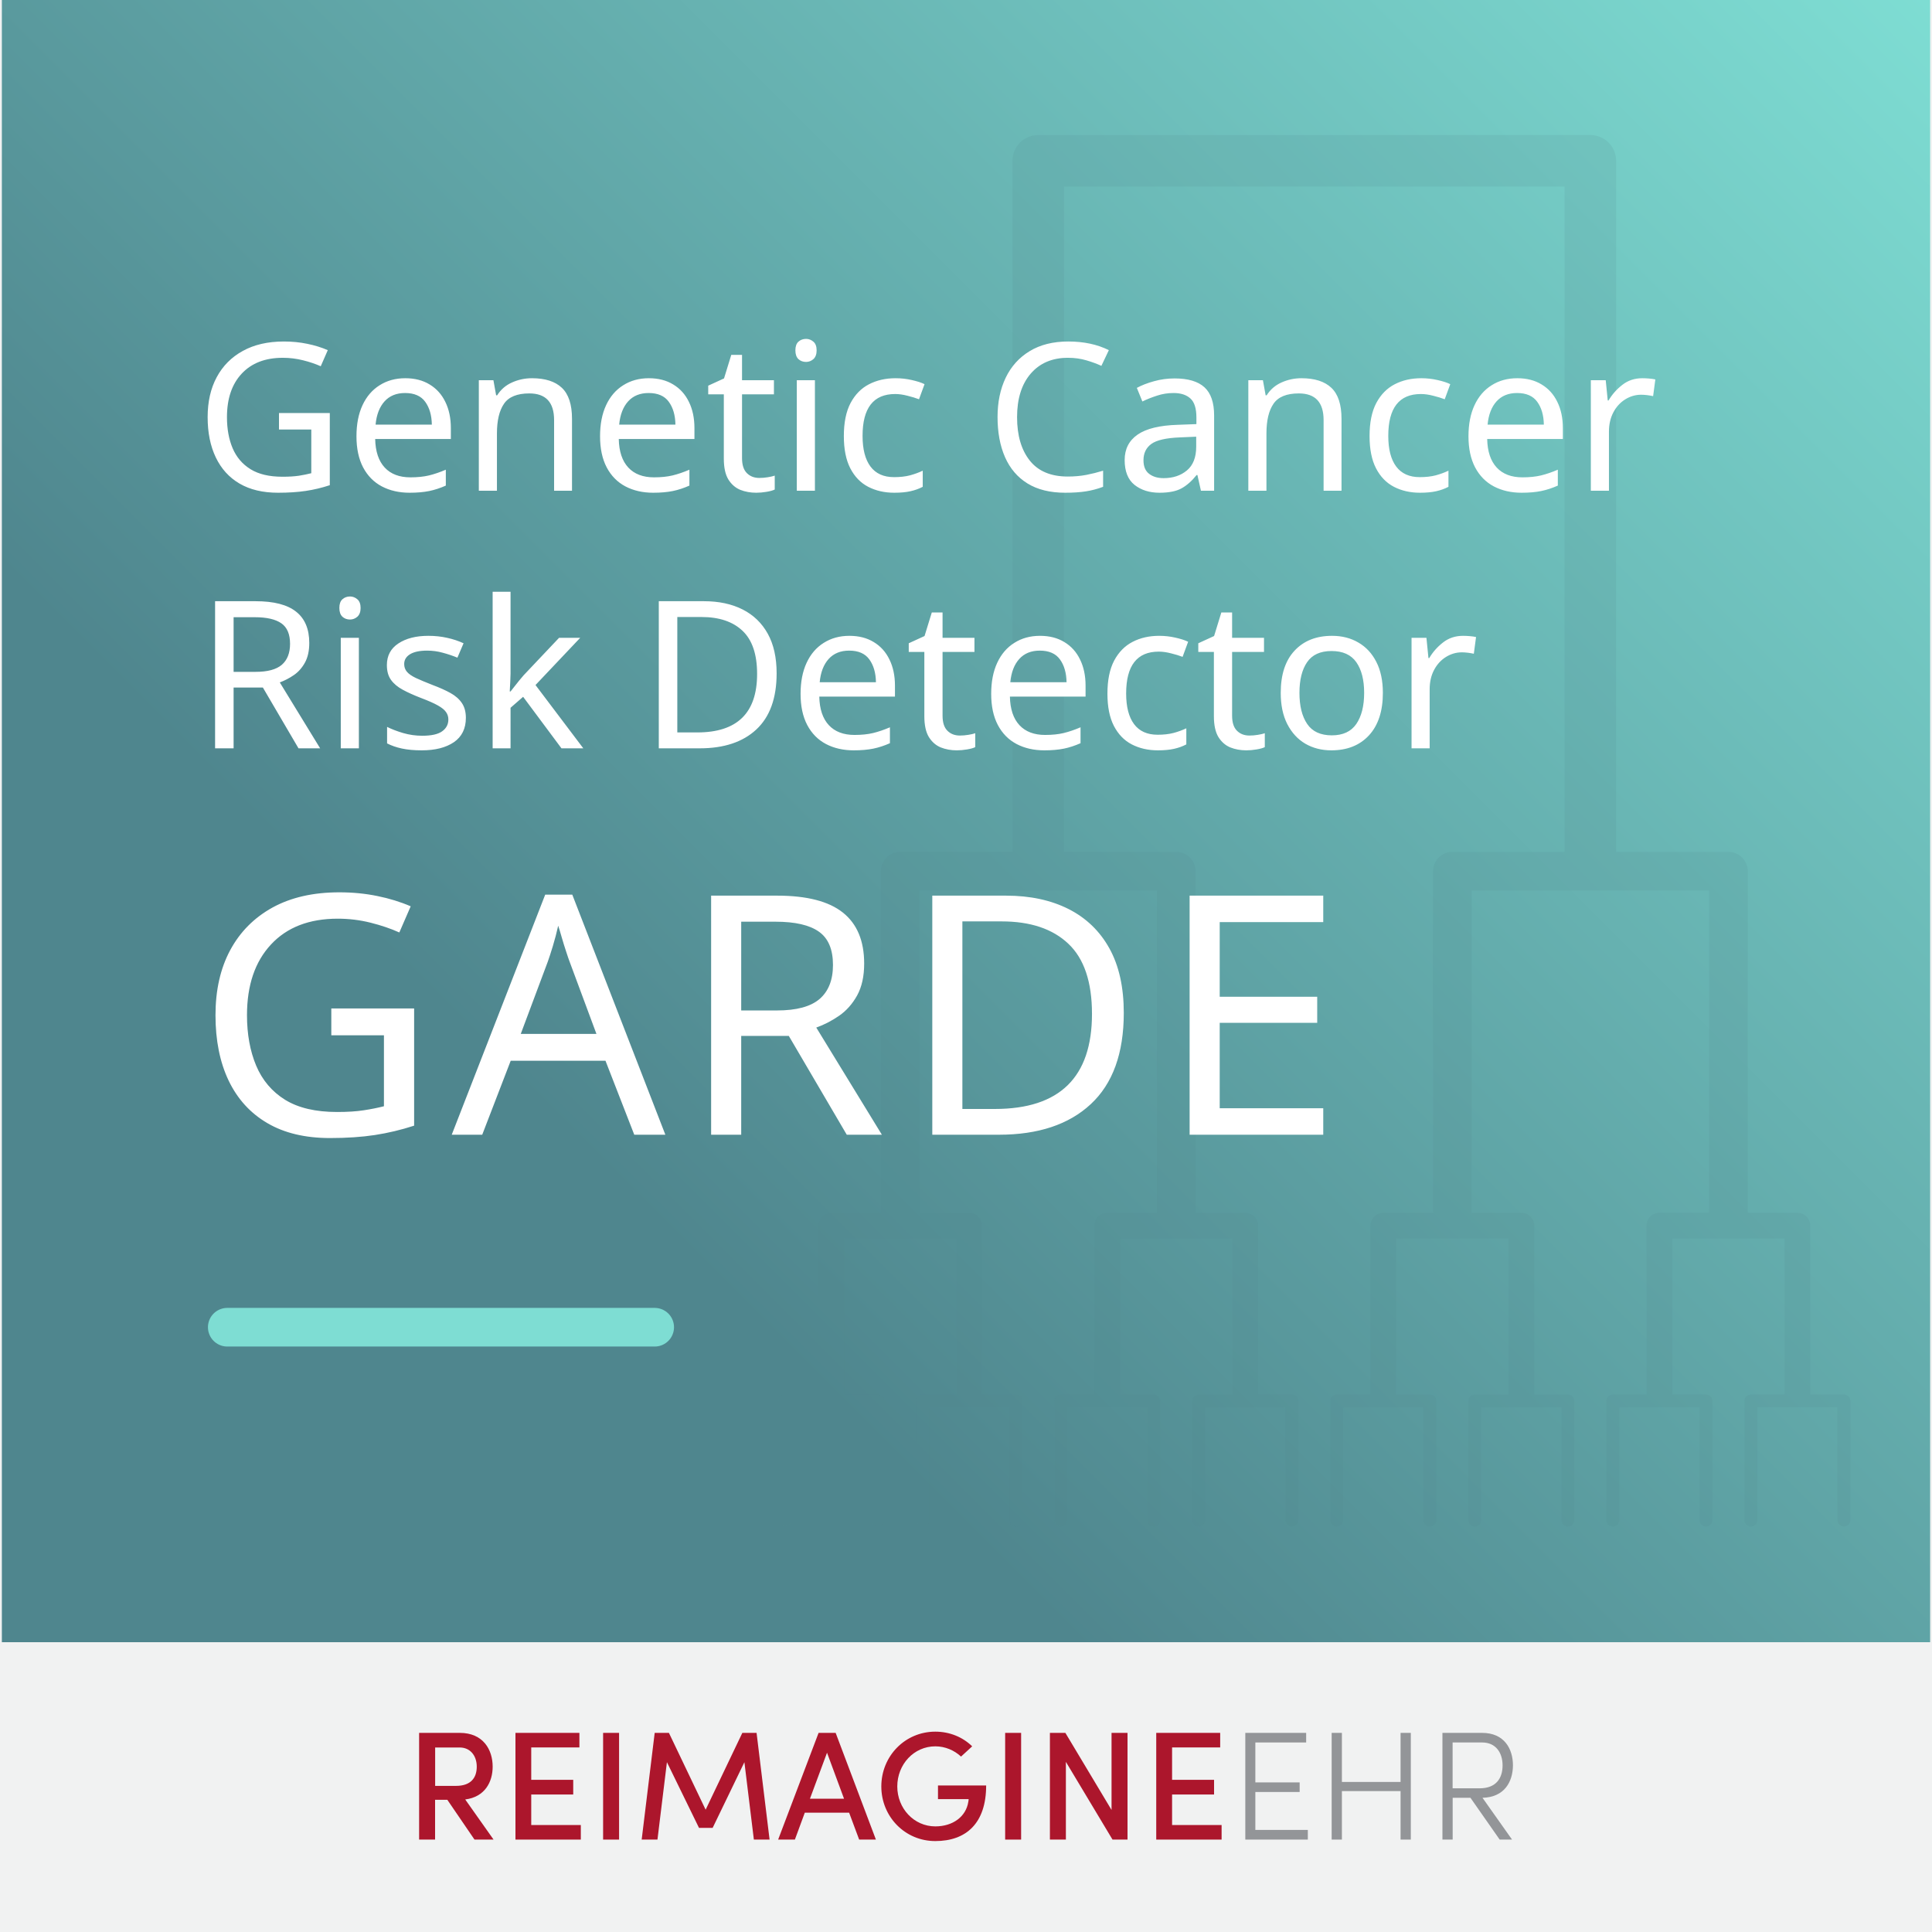
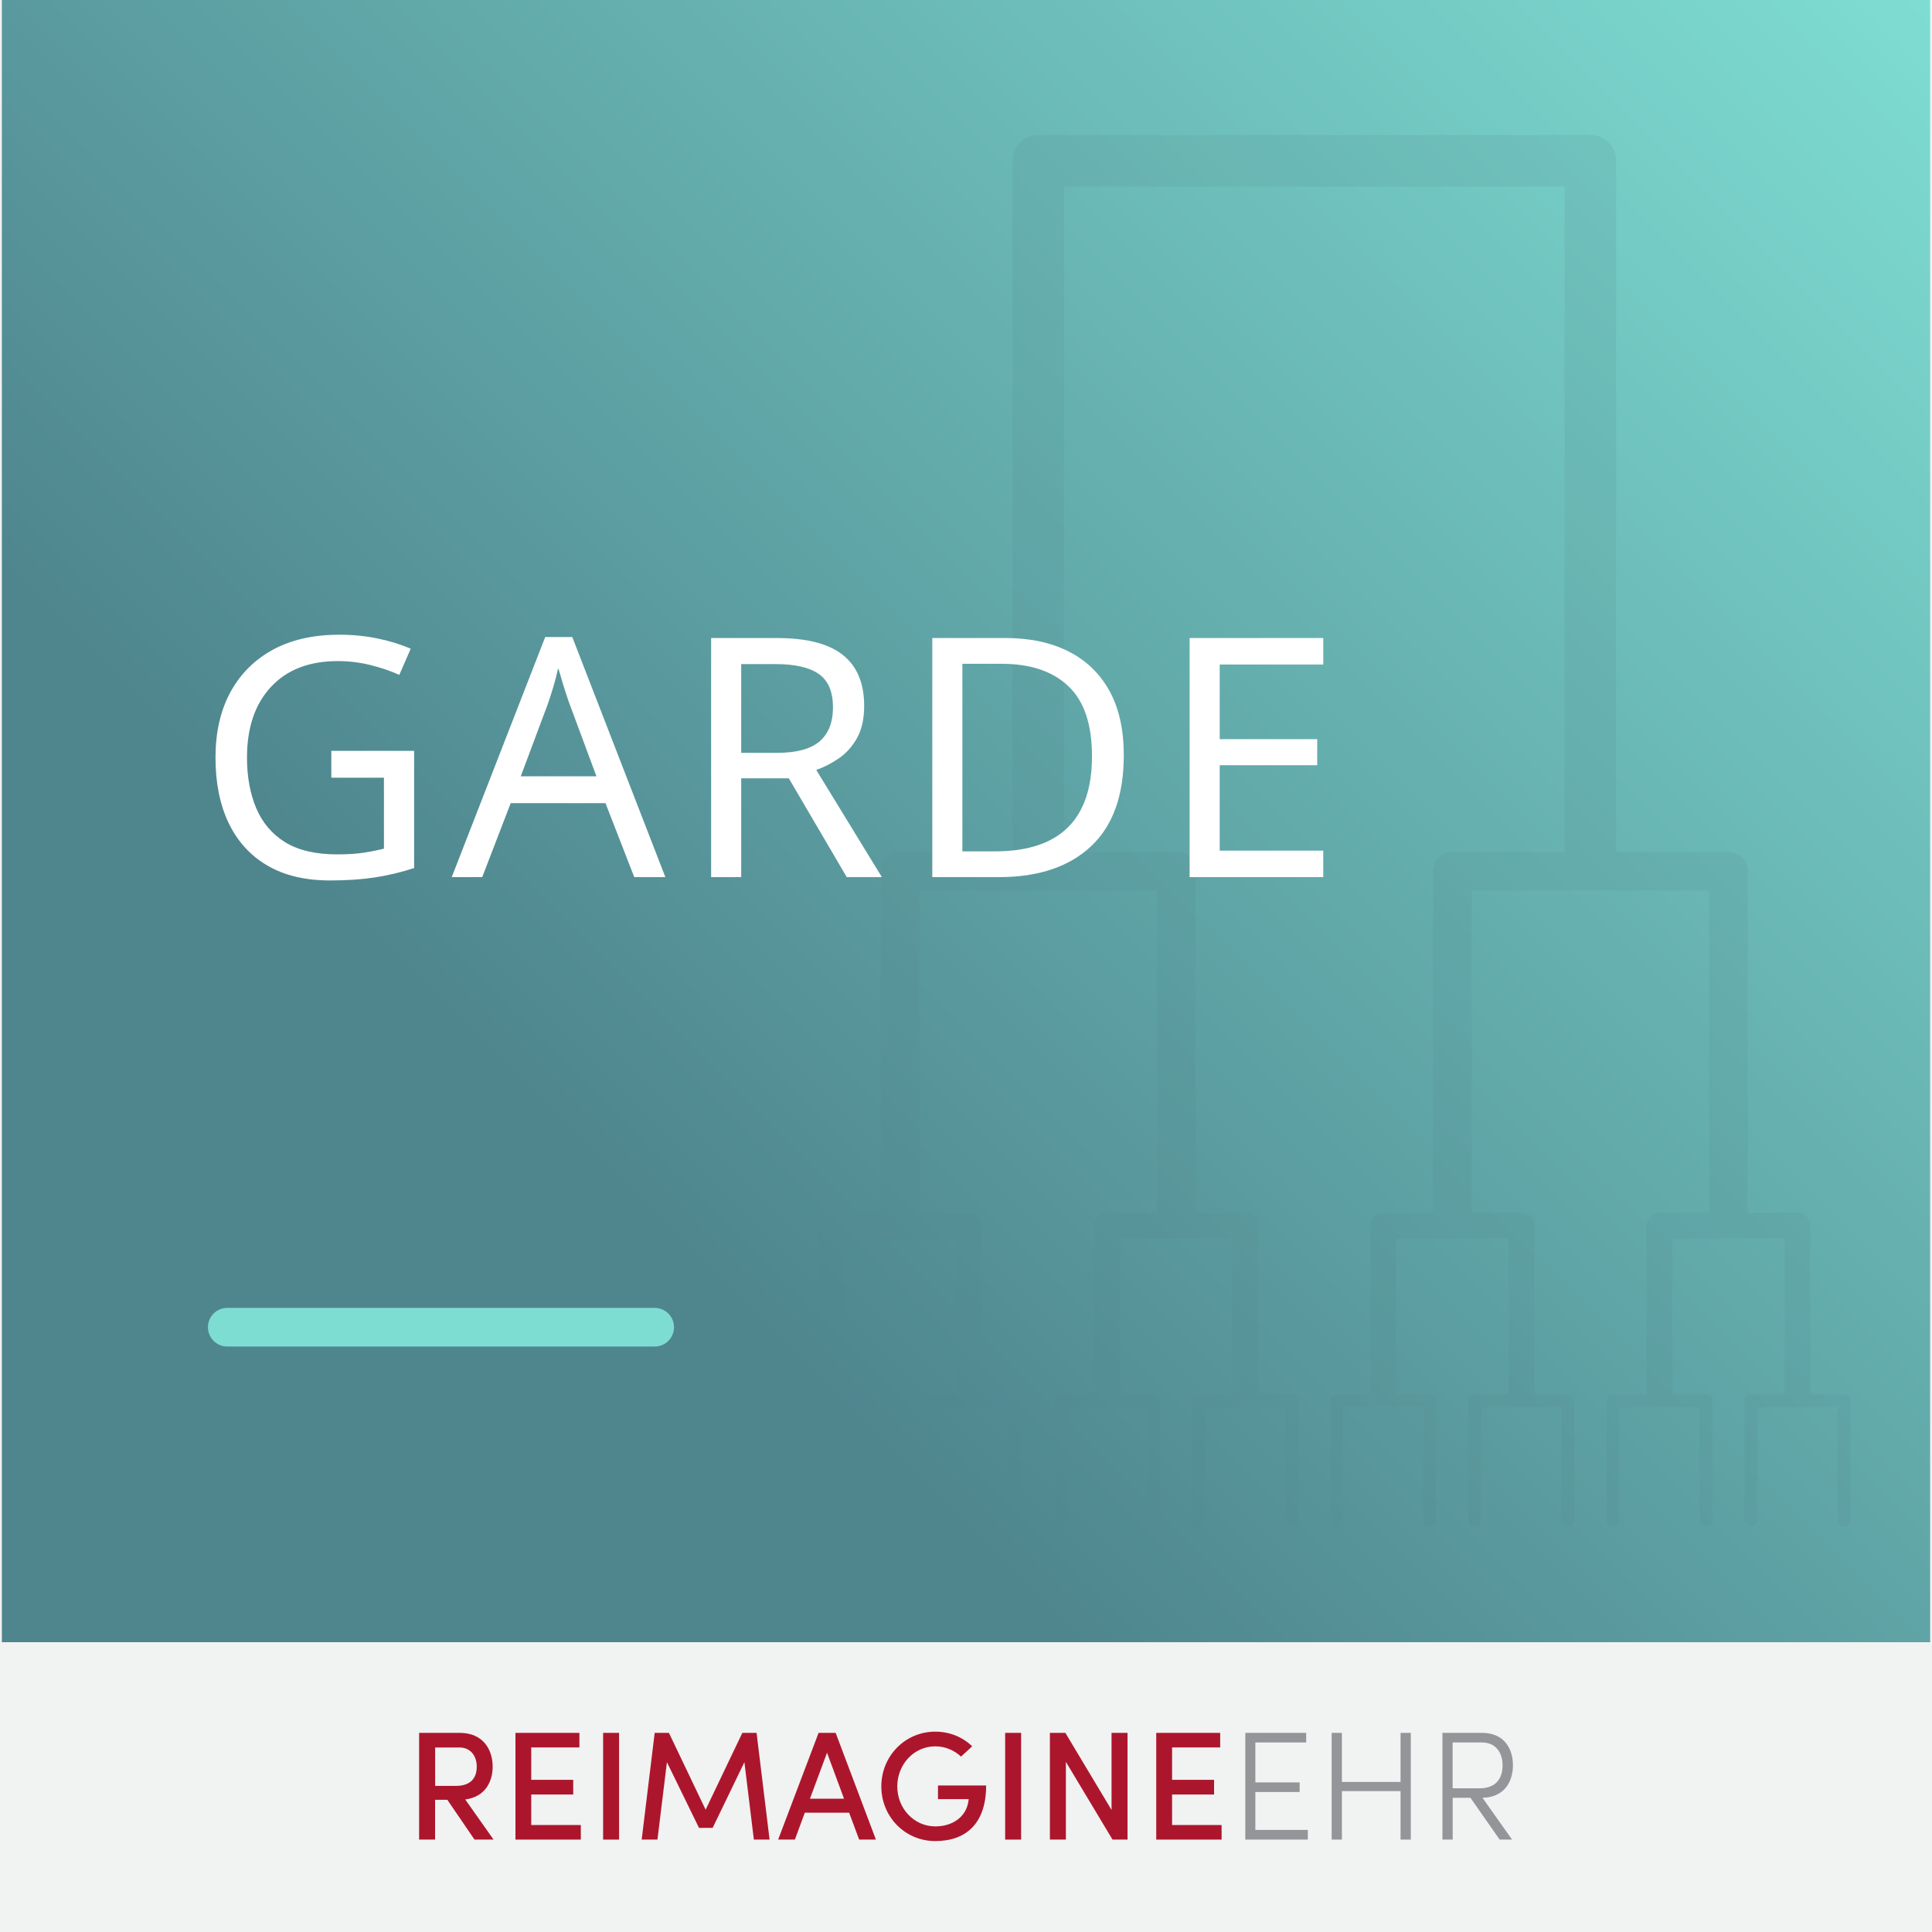
<svg xmlns="http://www.w3.org/2000/svg" version="1.1" x="0px" y="0px" viewBox="0 0 300 300" style="enable-background:new 0 0 300 300;" xml:space="preserve">
  <style type="text/css">
	.st0{fill:#F1F2F2;}
	.st1{fill:url(#SVGID_1_);}
	.st2{opacity:0.15;}
	.st3{fill:none;stroke:#4F868E;stroke-width:2;stroke-linecap:round;stroke-linejoin:round;stroke-miterlimit:10;}
	.st4{fill:none;stroke:#4F868E;stroke-width:4;stroke-linejoin:round;stroke-miterlimit:10;}
	.st5{fill:none;stroke:#4F868E;stroke-width:6;stroke-linejoin:round;stroke-miterlimit:10;}
	.st6{fill:none;stroke:#4F868E;stroke-width:8;stroke-linejoin:round;stroke-miterlimit:10;}
	.st7{fill:#AC162C;}
	.st8{fill:#939598;}
	.st9{fill:none;}
	.st10{fill:#FFFFFF;}
	.st11{font-family:'SofiaProRegular';}
	.st12{font-size:32px;}
	.st13{font-size:52px;}
	.st14{letter-spacing:2;}
	.st15{fill:none;stroke:#7EDDD3;stroke-width:6;stroke-linecap:round;stroke-linejoin:round;stroke-miterlimit:10;}
</style>
  <g id="Layer_2">
    <rect class="st0" width="300" height="300" />
    <linearGradient id="SVGID_1_" gradientUnits="userSpaceOnUse" x1="11.394" y1="266.106" x2="288.606" y2="-11.106">
      <stop offset="0.3" style="stop-color:#4F868E" />
      <stop offset="1" style="stop-color:#7EDDD3" />
    </linearGradient>
    <rect x="0.29" class="st1" width="299.42" height="255" />
    <g class="st2">
      <polyline class="st3" points="121.84,236.03 121.84,217.54 136.29,217.54 136.29,236.03   " />
      <polyline class="st4" points="129.07,217.54 129.07,190.32 150.5,190.32 150.5,217.54   " />
      <polyline class="st5" points="139.78,190.32 139.78,135.28 182.65,135.28 182.65,190.32   " />
      <polyline class="st5" points="225.52,190.32 225.52,135.28 268.39,135.28 268.39,190.32   " />
      <polyline class="st6" points="161.22,135.28 161.22,24.97 246.95,24.97 246.95,135.28   " />
      <polyline class="st4" points="171.93,217.54 171.93,190.32 193.37,190.32 193.37,217.54   " />
      <polyline class="st4" points="214.8,217.54 214.8,190.32 236.24,190.32 236.24,217.54   " />
      <polyline class="st4" points="257.67,217.54 257.67,190.32 279.1,190.32 279.1,217.54   " />
      <polyline class="st3" points="143.27,236.03 143.27,217.54 157.73,217.54 157.73,236.03   " />
      <polyline class="st3" points="164.71,236.03 164.71,217.54 179.16,217.54 179.16,236.03   " />
      <polyline class="st3" points="186.14,236.03 186.14,217.54 200.6,217.54 200.6,236.03   " />
      <polyline class="st3" points="207.57,236.03 207.57,217.54 222.03,217.54 222.03,236.03   " />
      <polyline class="st3" points="229.01,236.03 229.01,217.54 243.46,217.54 243.46,236.03   " />
      <polyline class="st3" points="250.44,236.03 250.44,217.54 264.9,217.54 264.9,236.03   " />
      <polyline class="st3" points="271.87,236.03 271.87,217.54 286.33,217.54 286.33,236.03   " />
    </g>
  </g>
  <g id="Layer_1">
    <g>
      <path class="st7" d="M69.46,279.47h-1.9v6.18h-2.48v-16.57h6.32c3.63,0,5.1,2.62,5.1,5.24c0,2.38-1.2,4.71-4.26,5.1l4.4,6.23    h-2.96L69.46,279.47z M67.56,277.31h3.25c2.28,0,3.22-1.23,3.22-2.98c0-1.73-1.03-2.98-2.64-2.98h-3.82V277.31z" />
      <path class="st7" d="M90.19,283.39v2.26H80.04v-16.57h9.93v2.26h-7.48v5.03h6.52v2.28h-6.52v4.74H90.19z" />
      <path class="st7" d="M93.65,269.08h2.48v16.57h-2.48V269.08z" />
      <path class="st7" d="M117.06,285.65l-1.47-12.02l-4.93,10.2h-2.12l-4.98-10.2l-1.47,12.02h-2.45l2.02-16.57h2.21l5.7,11.93    l5.7-11.93h2.21l2.02,16.57H117.06z" />
      <path class="st7" d="M131.85,281.47h-6.88l-1.54,4.18h-2.6l6.28-16.57h2.65l6.25,16.57h-2.6L131.85,281.47z M131.06,279.3    l-2.64-7.14l-2.65,7.14H131.06z" />
      <path class="st7" d="M136.85,277.4c0-4.71,3.68-8.51,8.39-8.51c2.26,0,4.28,0.87,5.72,2.28l-1.73,1.59    c-1.03-0.96-2.45-1.59-3.99-1.59c-3.34,0-5.91,2.81-5.91,6.23c0,3.39,2.57,6.2,5.91,6.2c2.69,0,4.76-1.49,5.12-3.82    c0.02-0.12,0.05-0.26,0.05-0.41h-4.76v-2.12h7.48c0,5.89-3.13,8.63-7.89,8.63C140.53,285.89,136.85,282.09,136.85,277.4z" />
      <path class="st7" d="M156.08,269.08h2.48v16.57h-2.48V269.08z" />
      <path class="st7" d="M175.08,269.08v16.57h-2.33l-7.24-12.07v12.07h-2.48v-16.57h2.4l7.17,11.97v-11.97H175.08z" />
      <path class="st7" d="M189.69,283.39v2.26h-10.15v-16.57h9.93v2.26H182v5.03h6.52v2.28H182v4.74H189.69z" />
      <path class="st8" d="M203.08,284.16v1.49h-9.71v-16.57h9.45v1.49h-7.89v6.2h6.88v1.49h-6.88v5.89H203.08z" />
      <path class="st8" d="M219.07,269.08v16.57h-1.59v-7.53h-9.11v7.53h-1.59v-16.57h1.59v7.62h9.11v-7.62H219.07z" />
      <path class="st8" d="M230.2,279.16l4.59,6.49h-1.92l-4.54-6.49h-2.76v6.49h-1.59v-16.57h6.16c3.46,0,4.79,2.5,4.79,5.05    C234.91,276.66,233.62,279.08,230.2,279.16z M225.56,277.69h4.18c2.6,0,3.58-1.59,3.58-3.56c0-1.97-1.06-3.56-3.17-3.56h-4.59    V277.69z" />
    </g>
    <rect x="30.29" y="53.13" class="st9" width="256.87" height="142.39" />
    <text transform="matrix(1 0 0 1 30.2896 76.1993)">
-       <tspan x="0" y="0" class="st10 st11 st12">Genetic Cancer </tspan>
-       <tspan x="0" y="40" class="st10 st11 st12">Risk Detector</tspan>
-       <tspan x="0" y="100" class="st10 st11 st13 st14">GARDE</tspan>
+       <tspan x="0" y="60" class="st10 st11 st13 st14">GARDE</tspan>
    </text>
    <line class="st15" x1="35.29" y1="206.09" x2="101.66" y2="206.09" />
  </g>
</svg>
